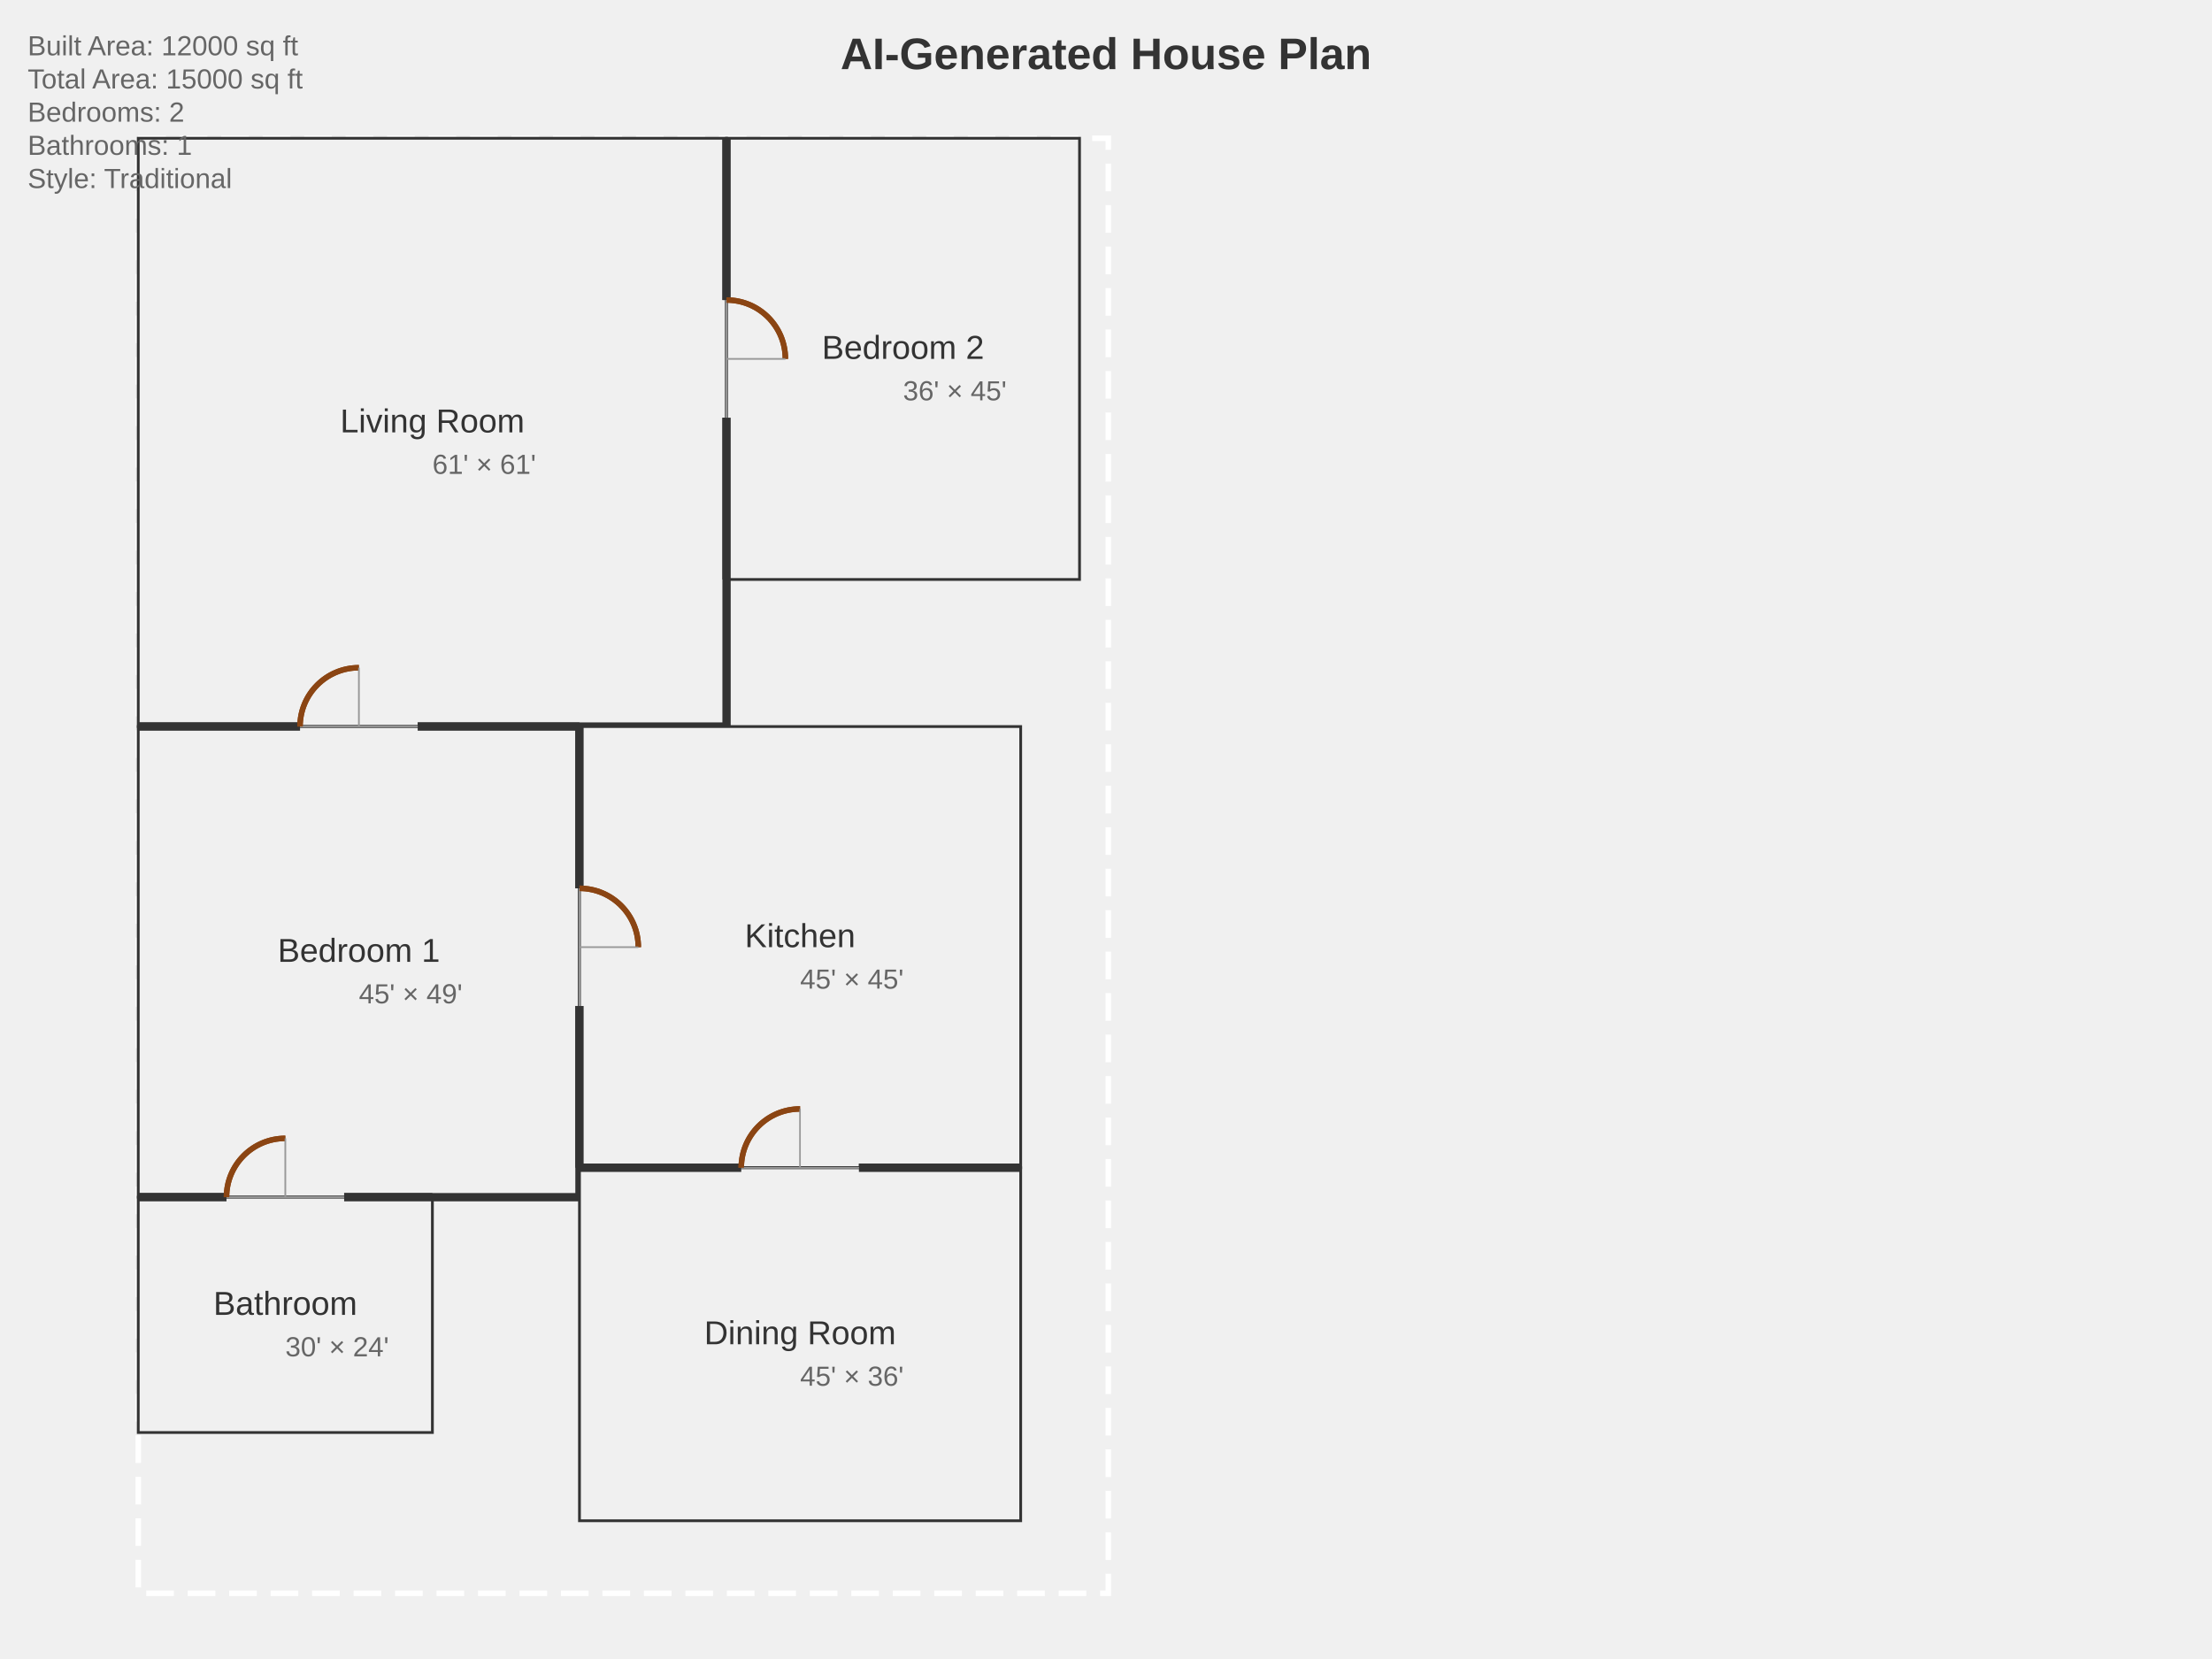
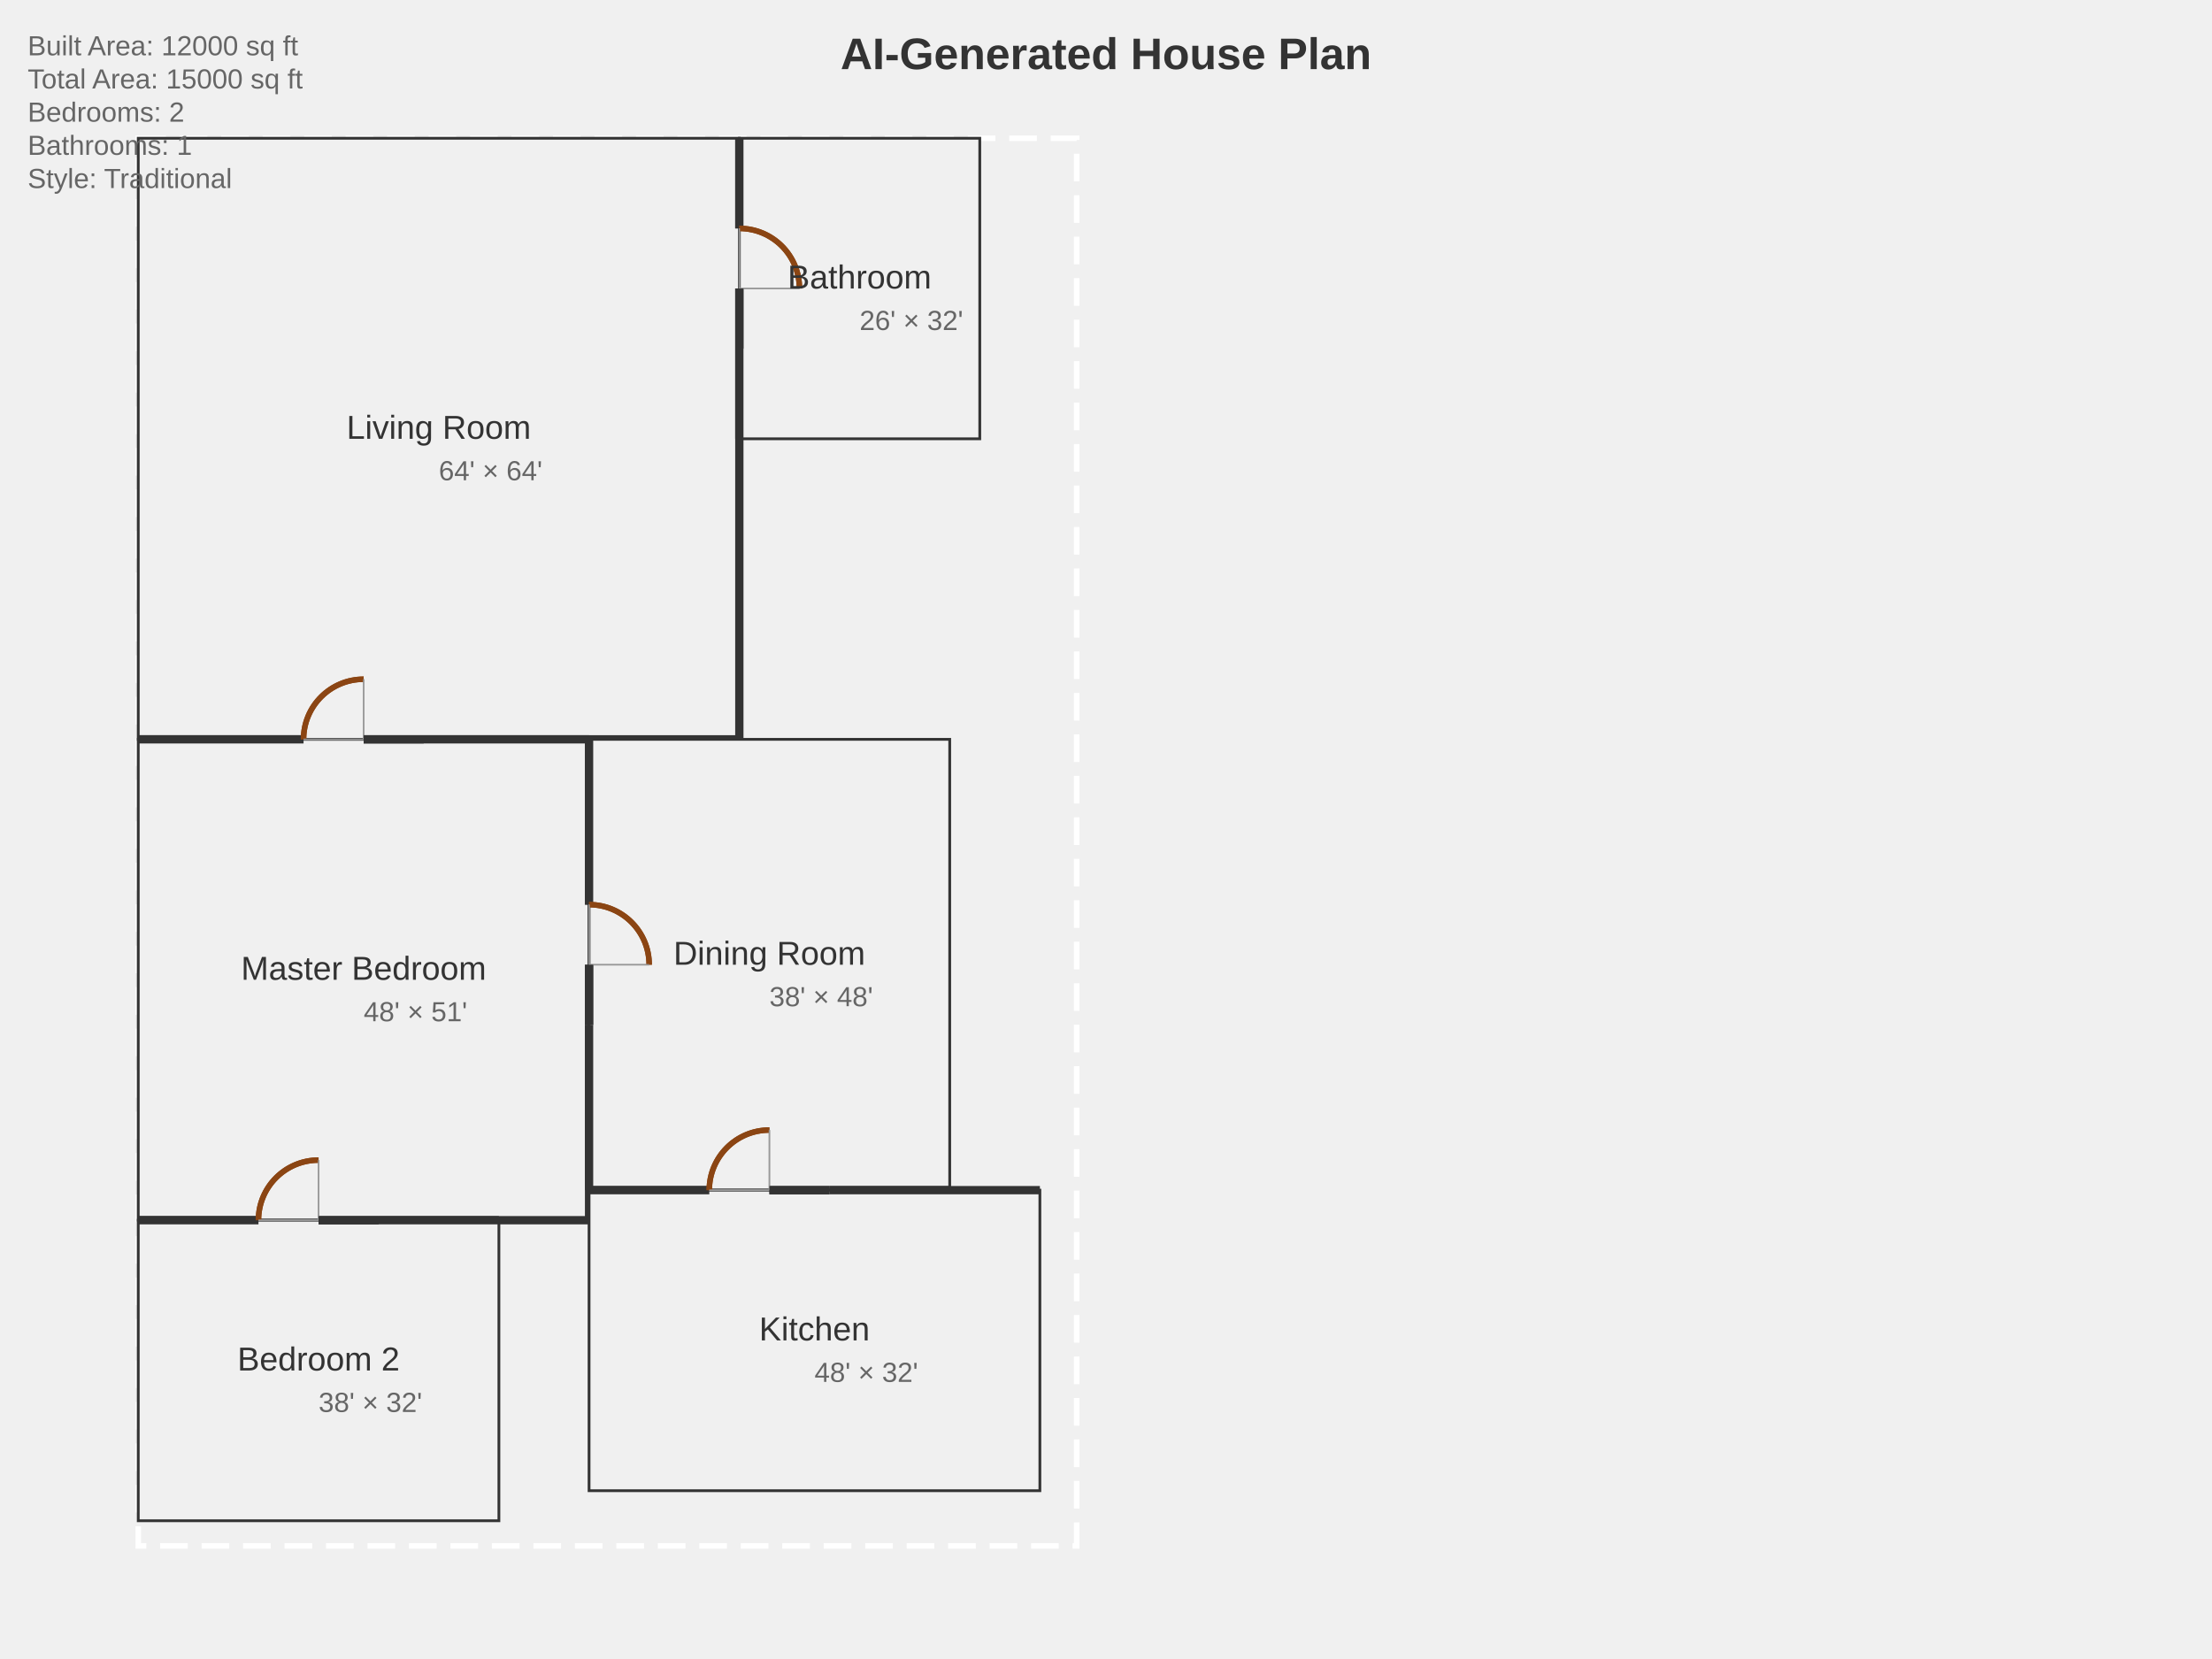
<svg xmlns="http://www.w3.org/2000/svg" width="800" height="600" viewBox="0 0 800 600">
  <style>
            .wall { fill: none; stroke: #333; stroke-width: 3; }
            .room-fill { fill: #f0f0f0; stroke: #333; stroke-width: 1; }
            .door { fill: none; stroke: #8B4513; stroke-width: 2; }
            .door-arc { fill: none; stroke: #8B4513; stroke-width: 2; }
            .door-opening { fill: none; stroke: #999; stroke-width: 0.5; }
            .window { fill: #87CEEB; stroke: #333; stroke-width: 1; }
            .room-label { font-family: Arial; font-size: 12px; text-anchor: middle; fill: #333; }
            .specs { font-family: Arial; font-size: 10px; fill: #666; }
            .terrain { fill: none; stroke: #fff; stroke-width: 2; stroke-dasharray: 10,5; }
        </style>
-   <rect x="50" y="50" width="350.822" height="526.233" class="terrain" />
-   <rect x="50.0" y="50.0" width="212.766" height="212.766" class="room-fill" />
-   <line x1="50.0" y1="262.766" x2="108.511" y2="262.766" class="wall" />
-   <line x1="151.064" y1="262.766" x2="262.766" y2="262.766" class="wall" />
-   <line x1="262.766" y1="50.0" x2="262.766" y2="108.511" class="wall" />
-   <line x1="262.766" y1="151.064" x2="262.766" y2="262.766" class="wall" />
-   <rect x="50.0" y="262.766" width="159.574" height="170.213" class="room-fill" />
-   <line x1="50.0" y1="262.766" x2="108.511" y2="262.766" class="wall" />
-   <line x1="151.064" y1="262.766" x2="209.574" y2="262.766" class="wall" />
-   <line x1="209.574" y1="262.766" x2="209.574" y2="321.277" class="wall" />
-   <line x1="209.574" y1="363.83" x2="209.574" y2="432.979" class="wall" />
-   <line x1="50.0" y1="432.979" x2="81.915" y2="432.979" class="wall" />
-   <line x1="124.468" y1="432.979" x2="209.574" y2="432.979" class="wall" />
-   <rect x="209.574" y="262.766" width="159.574" height="159.574" class="room-fill" />
-   <line x1="209.574" y1="262.766" x2="209.574" y2="321.277" class="wall" />
-   <line x1="209.574" y1="363.83" x2="209.574" y2="422.34" class="wall" />
-   <line x1="209.574" y1="422.34" x2="268.085" y2="422.34" class="wall" />
-   <line x1="310.638" y1="422.34" x2="369.149" y2="422.34" class="wall" />
-   <rect x="209.574" y="422.34" width="159.574" height="127.66" class="room-fill" />
-   <line x1="209.574" y1="422.34" x2="268.085" y2="422.34" class="wall" />
-   <line x1="310.638" y1="422.34" x2="369.149" y2="422.34" class="wall" />
-   <rect x="262.766" y="50.0" width="127.66" height="159.574" class="room-fill" />
-   <line x1="262.766" y1="50.0" x2="262.766" y2="108.511" class="wall" />
-   <line x1="262.766" y1="151.064" x2="262.766" y2="209.574" class="wall" />
-   <rect x="50.0" y="432.979" width="106.383" height="85.106" class="room-fill" />
-   <line x1="50.0" y1="432.979" x2="81.915" y2="432.979" class="wall" />
-   <line x1="124.468" y1="432.979" x2="156.383" y2="432.979" class="wall" />
-   <line x1="108.511" y1="262.766" x2="151.064" y2="262.766" class="door-opening" />
-   <path d="M 108.511 262.766 A 21.277 21.277 0 0 1 129.787 241.489" class="door-arc" />
-   <line x1="129.787" y1="262.766" x2="129.787" y2="241.489" class="door-opening" />
-   <line x1="262.766" y1="108.511" x2="262.766" y2="151.064" class="door-opening" />
-   <path d="M 262.766 108.511 A 21.277 21.277 0 0 1 284.043 129.787" class="door-arc" />
-   <line x1="262.766" y1="129.787" x2="284.043" y2="129.787" class="door-opening" />
-   <line x1="108.511" y1="262.766" x2="151.064" y2="262.766" class="door-opening" />
-   <path d="M 108.511 262.766 A 21.277 21.277 0 0 1 129.787 241.489" class="door-arc" />
-   <line x1="129.787" y1="262.766" x2="129.787" y2="241.489" class="door-opening" />
-   <line x1="209.574" y1="321.277" x2="209.574" y2="363.83" class="door-opening" />
-   <path d="M 209.574 321.277 A 21.277 21.277 0 0 1 230.851 342.553" class="door-arc" />
-   <line x1="209.574" y1="342.553" x2="230.851" y2="342.553" class="door-opening" />
-   <line x1="81.915" y1="432.979" x2="124.468" y2="432.979" class="door-opening" />
-   <path d="M 81.915 432.979 A 21.277 21.277 0 0 1 103.191 411.702" class="door-arc" />
-   <line x1="103.191" y1="432.979" x2="103.191" y2="411.702" class="door-opening" />
-   <line x1="209.574" y1="321.277" x2="209.574" y2="363.83" class="door-opening" />
-   <path d="M 209.574 321.277 A 21.277 21.277 0 0 1 230.851 342.553" class="door-arc" />
-   <line x1="209.574" y1="342.553" x2="230.851" y2="342.553" class="door-opening" />
-   <line x1="268.085" y1="422.34" x2="310.638" y2="422.34" class="door-opening" />
-   <path d="M 268.085 422.34 A 21.277 21.277 0 0 1 289.362 401.064" class="door-arc" />
-   <line x1="289.362" y1="422.34" x2="289.362" y2="401.064" class="door-opening" />
-   <line x1="268.085" y1="422.34" x2="310.638" y2="422.34" class="door-opening" />
-   <path d="M 268.085 422.34 A 21.277 21.277 0 0 1 289.362 401.064" class="door-arc" />
-   <line x1="289.362" y1="422.34" x2="289.362" y2="401.064" class="door-opening" />
-   <line x1="262.766" y1="108.511" x2="262.766" y2="151.064" class="door-opening" />
-   <path d="M 262.766 108.511 A 21.277 21.277 0 0 1 284.043 129.787" class="door-arc" />
-   <line x1="262.766" y1="129.787" x2="284.043" y2="129.787" class="door-opening" />
-   <line x1="81.915" y1="432.979" x2="124.468" y2="432.979" class="door-opening" />
-   <path d="M 81.915 432.979 A 21.277 21.277 0 0 1 103.191 411.702" class="door-arc" />
-   <line x1="103.191" y1="432.979" x2="103.191" y2="411.702" class="door-opening" />
-   <text x="156.383" y="156.383" class="room-label">Living Room</text>
-   <text x="156.383" y="171.383" class="specs">61' × 61'</text>
-   <text x="129.787" y="347.872" class="room-label">Bedroom 1</text>
-   <text x="129.787" y="362.872" class="specs">45' × 49'</text>
-   <text x="289.362" y="342.553" class="room-label">Kitchen</text>
-   <text x="289.362" y="357.553" class="specs">45' × 45'</text>
-   <text x="289.362" y="486.17" class="room-label">Dining Room</text>
-   <text x="289.362" y="501.17" class="specs">45' × 36'</text>
-   <text x="326.596" y="129.787" class="room-label">Bedroom 2</text>
-   <text x="326.596" y="144.787" class="specs">36' × 45'</text>
-   <text x="103.191" y="475.532" class="room-label">Bathroom</text>
-   <text x="103.191" y="490.532" class="specs">30' × 24'</text>
+   <rect x="50" y="50" width="339.402" height="509.103" class="terrain" />
+   <rect x="50.0" y="50.0" width="217.391" height="217.391" class="room-fill" />
+   <line x1="50.0" y1="267.391" x2="109.783" y2="267.391" class="wall" />
+   <line x1="153.261" y1="267.391" x2="267.391" y2="267.391" class="wall" />
+   <line x1="267.391" y1="50.0" x2="267.391" y2="82.609" class="wall" />
+   <line x1="267.391" y1="126.087" x2="267.391" y2="267.391" class="wall" />
+   <rect x="50.0" y="267.391" width="163.043" height="173.913" class="room-fill" />
+   <line x1="50.0" y1="267.391" x2="109.783" y2="267.391" class="wall" />
+   <line x1="153.261" y1="267.391" x2="213.043" y2="267.391" class="wall" />
+   <line x1="213.043" y1="267.391" x2="213.043" y2="327.174" class="wall" />
+   <line x1="213.043" y1="370.652" x2="213.043" y2="441.304" class="wall" />
+   <line x1="50.0" y1="441.304" x2="93.478" y2="441.304" class="wall" />
+   <line x1="136.957" y1="441.304" x2="213.043" y2="441.304" class="wall" />
+   <rect x="213.043" y="267.391" width="130.435" height="163.043" class="room-fill" />
+   <line x1="213.043" y1="267.391" x2="213.043" y2="327.174" class="wall" />
+   <line x1="213.043" y1="370.652" x2="213.043" y2="430.435" class="wall" />
+   <line x1="213.043" y1="430.435" x2="256.522" y2="430.435" class="wall" />
+   <line x1="300.0" y1="430.435" x2="343.478" y2="430.435" class="wall" />
+   <rect x="213.043" y="430.435" width="163.043" height="108.696" class="room-fill" />
+   <line x1="213.043" y1="430.435" x2="256.522" y2="430.435" class="wall" />
+   <line x1="300.0" y1="430.435" x2="376.087" y2="430.435" class="wall" />
+   <rect x="50.0" y="441.304" width="130.435" height="108.696" class="room-fill" />
+   <line x1="50.0" y1="441.304" x2="93.478" y2="441.304" class="wall" />
+   <line x1="136.957" y1="441.304" x2="180.435" y2="441.304" class="wall" />
+   <rect x="267.391" y="50.0" width="86.957" height="108.696" class="room-fill" />
+   <line x1="267.391" y1="50.0" x2="267.391" y2="82.609" class="wall" />
+   <line x1="267.391" y1="126.087" x2="267.391" y2="158.696" class="wall" />
+   <path d="M 109.783 267.391 A 21.739 21.739 0 0 1 131.522 245.652" class="door-arc" />
+   <line x1="109.783" y1="267.391" x2="131.522" y2="267.391" class="door-opening" />
+   <line x1="131.522" y1="267.391" x2="131.522" y2="245.652" class="door-opening" />
+   <line x1="131.522" y1="267.391" x2="153.261" y2="267.391" class="wall" />
+   <path d="M 267.391 82.609 A 21.739 21.739 0 0 1 289.13 104.348" class="door-arc" />
+   <line x1="267.391" y1="82.609" x2="267.391" y2="104.348" class="door-opening" />
+   <line x1="267.391" y1="104.348" x2="289.13" y2="104.348" class="door-opening" />
+   <line x1="267.391" y1="104.348" x2="267.391" y2="126.087" class="wall" />
+   <path d="M 109.783 267.391 A 21.739 21.739 0 0 1 131.522 245.652" class="door-arc" />
+   <line x1="109.783" y1="267.391" x2="131.522" y2="267.391" class="door-opening" />
+   <line x1="131.522" y1="267.391" x2="131.522" y2="245.652" class="door-opening" />
+   <line x1="131.522" y1="267.391" x2="153.261" y2="267.391" class="wall" />
+   <path d="M 213.043 327.174 A 21.739 21.739 0 0 1 234.783 348.913" class="door-arc" />
+   <line x1="213.043" y1="327.174" x2="213.043" y2="348.913" class="door-opening" />
+   <line x1="213.043" y1="348.913" x2="234.783" y2="348.913" class="door-opening" />
+   <line x1="213.043" y1="348.913" x2="213.043" y2="370.652" class="wall" />
+   <path d="M 93.478 441.304 A 21.739 21.739 0 0 1 115.217 419.565" class="door-arc" />
+   <line x1="93.478" y1="441.304" x2="115.217" y2="441.304" class="door-opening" />
+   <line x1="115.217" y1="441.304" x2="115.217" y2="419.565" class="door-opening" />
+   <line x1="115.217" y1="441.304" x2="136.957" y2="441.304" class="wall" />
+   <path d="M 213.043 327.174 A 21.739 21.739 0 0 1 234.783 348.913" class="door-arc" />
+   <line x1="213.043" y1="327.174" x2="213.043" y2="348.913" class="door-opening" />
+   <line x1="213.043" y1="348.913" x2="234.783" y2="348.913" class="door-opening" />
+   <line x1="213.043" y1="348.913" x2="213.043" y2="370.652" class="wall" />
+   <path d="M 256.522 430.435 A 21.739 21.739 0 0 1 278.261 408.696" class="door-arc" />
+   <line x1="256.522" y1="430.435" x2="278.261" y2="430.435" class="door-opening" />
+   <line x1="278.261" y1="430.435" x2="278.261" y2="408.696" class="door-opening" />
+   <line x1="278.261" y1="430.435" x2="300.0" y2="430.435" class="wall" />
+   <path d="M 256.522 430.435 A 21.739 21.739 0 0 1 278.261 408.696" class="door-arc" />
+   <line x1="256.522" y1="430.435" x2="278.261" y2="430.435" class="door-opening" />
+   <line x1="278.261" y1="430.435" x2="278.261" y2="408.696" class="door-opening" />
+   <line x1="278.261" y1="430.435" x2="300.0" y2="430.435" class="wall" />
+   <path d="M 93.478 441.304 A 21.739 21.739 0 0 1 115.217 419.565" class="door-arc" />
+   <line x1="93.478" y1="441.304" x2="115.217" y2="441.304" class="door-opening" />
+   <line x1="115.217" y1="441.304" x2="115.217" y2="419.565" class="door-opening" />
+   <line x1="115.217" y1="441.304" x2="136.957" y2="441.304" class="wall" />
+   <path d="M 267.391 82.609 A 21.739 21.739 0 0 1 289.13 104.348" class="door-arc" />
+   <line x1="267.391" y1="82.609" x2="267.391" y2="104.348" class="door-opening" />
+   <line x1="267.391" y1="104.348" x2="289.13" y2="104.348" class="door-opening" />
+   <line x1="267.391" y1="104.348" x2="267.391" y2="126.087" class="wall" />
+   <text x="158.696" y="158.696" class="room-label">Living Room</text>
+   <text x="158.696" y="173.696" class="specs">64' × 64'</text>
+   <text x="131.522" y="354.348" class="room-label">Master Bedroom</text>
+   <text x="131.522" y="369.348" class="specs">48' × 51'</text>
+   <text x="278.261" y="348.913" class="room-label">Dining Room</text>
+   <text x="278.261" y="363.913" class="specs">38' × 48'</text>
+   <text x="294.565" y="484.783" class="room-label">Kitchen</text>
+   <text x="294.565" y="499.783" class="specs">48' × 32'</text>
+   <text x="115.217" y="495.652" class="room-label">Bedroom 2</text>
+   <text x="115.217" y="510.652" class="specs">38' × 32'</text>
+   <text x="310.87" y="104.348" class="room-label">Bathroom</text>
+   <text x="310.87" y="119.348" class="specs">26' × 32'</text>
  <text x="10" y="20" class="specs">Built Area: 12000 sq ft</text>
  <text x="10" y="32" class="specs">Total Area: 15000 sq ft</text>
  <text x="10" y="44" class="specs">Bedrooms: 2</text>
  <text x="10" y="56" class="specs">Bathrooms: 1</text>
  <text x="10" y="68" class="specs">Style: Traditional</text>
  <text x="400" y="25" style="font-family: Arial; font-size: 16px; font-weight: bold; text-anchor: middle; fill: #333;">AI-Generated House Plan</text>
</svg>
